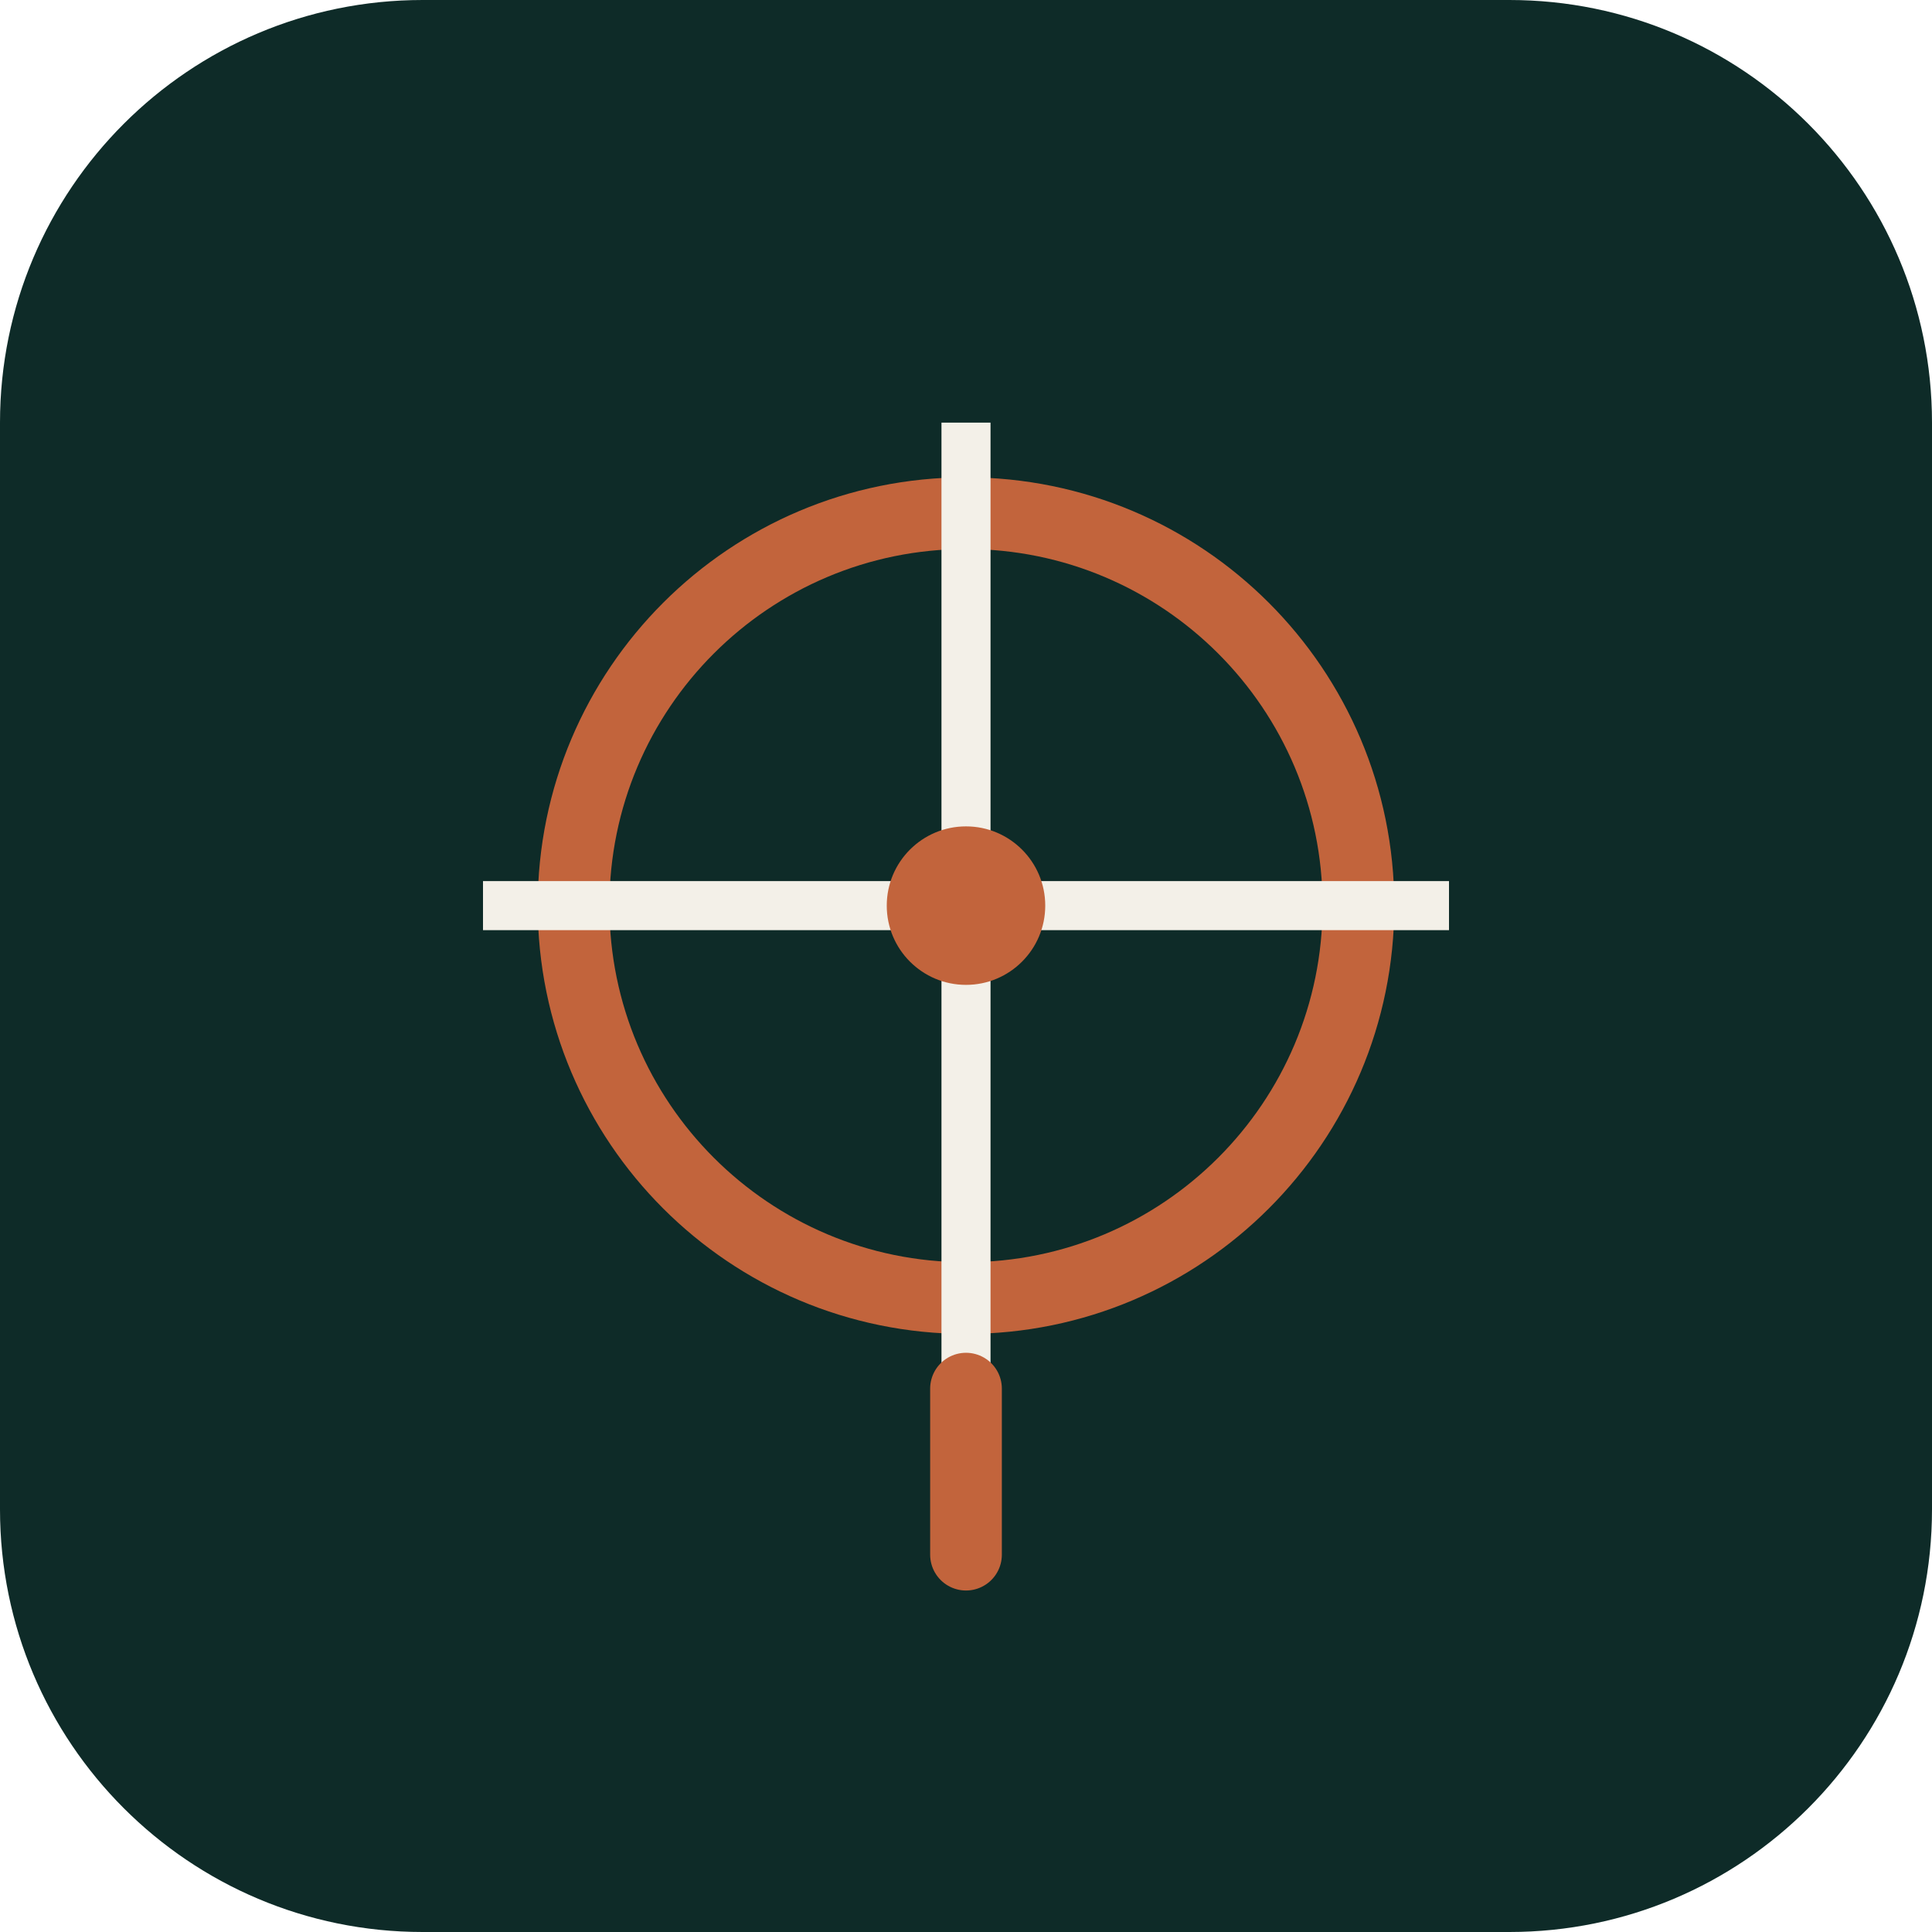
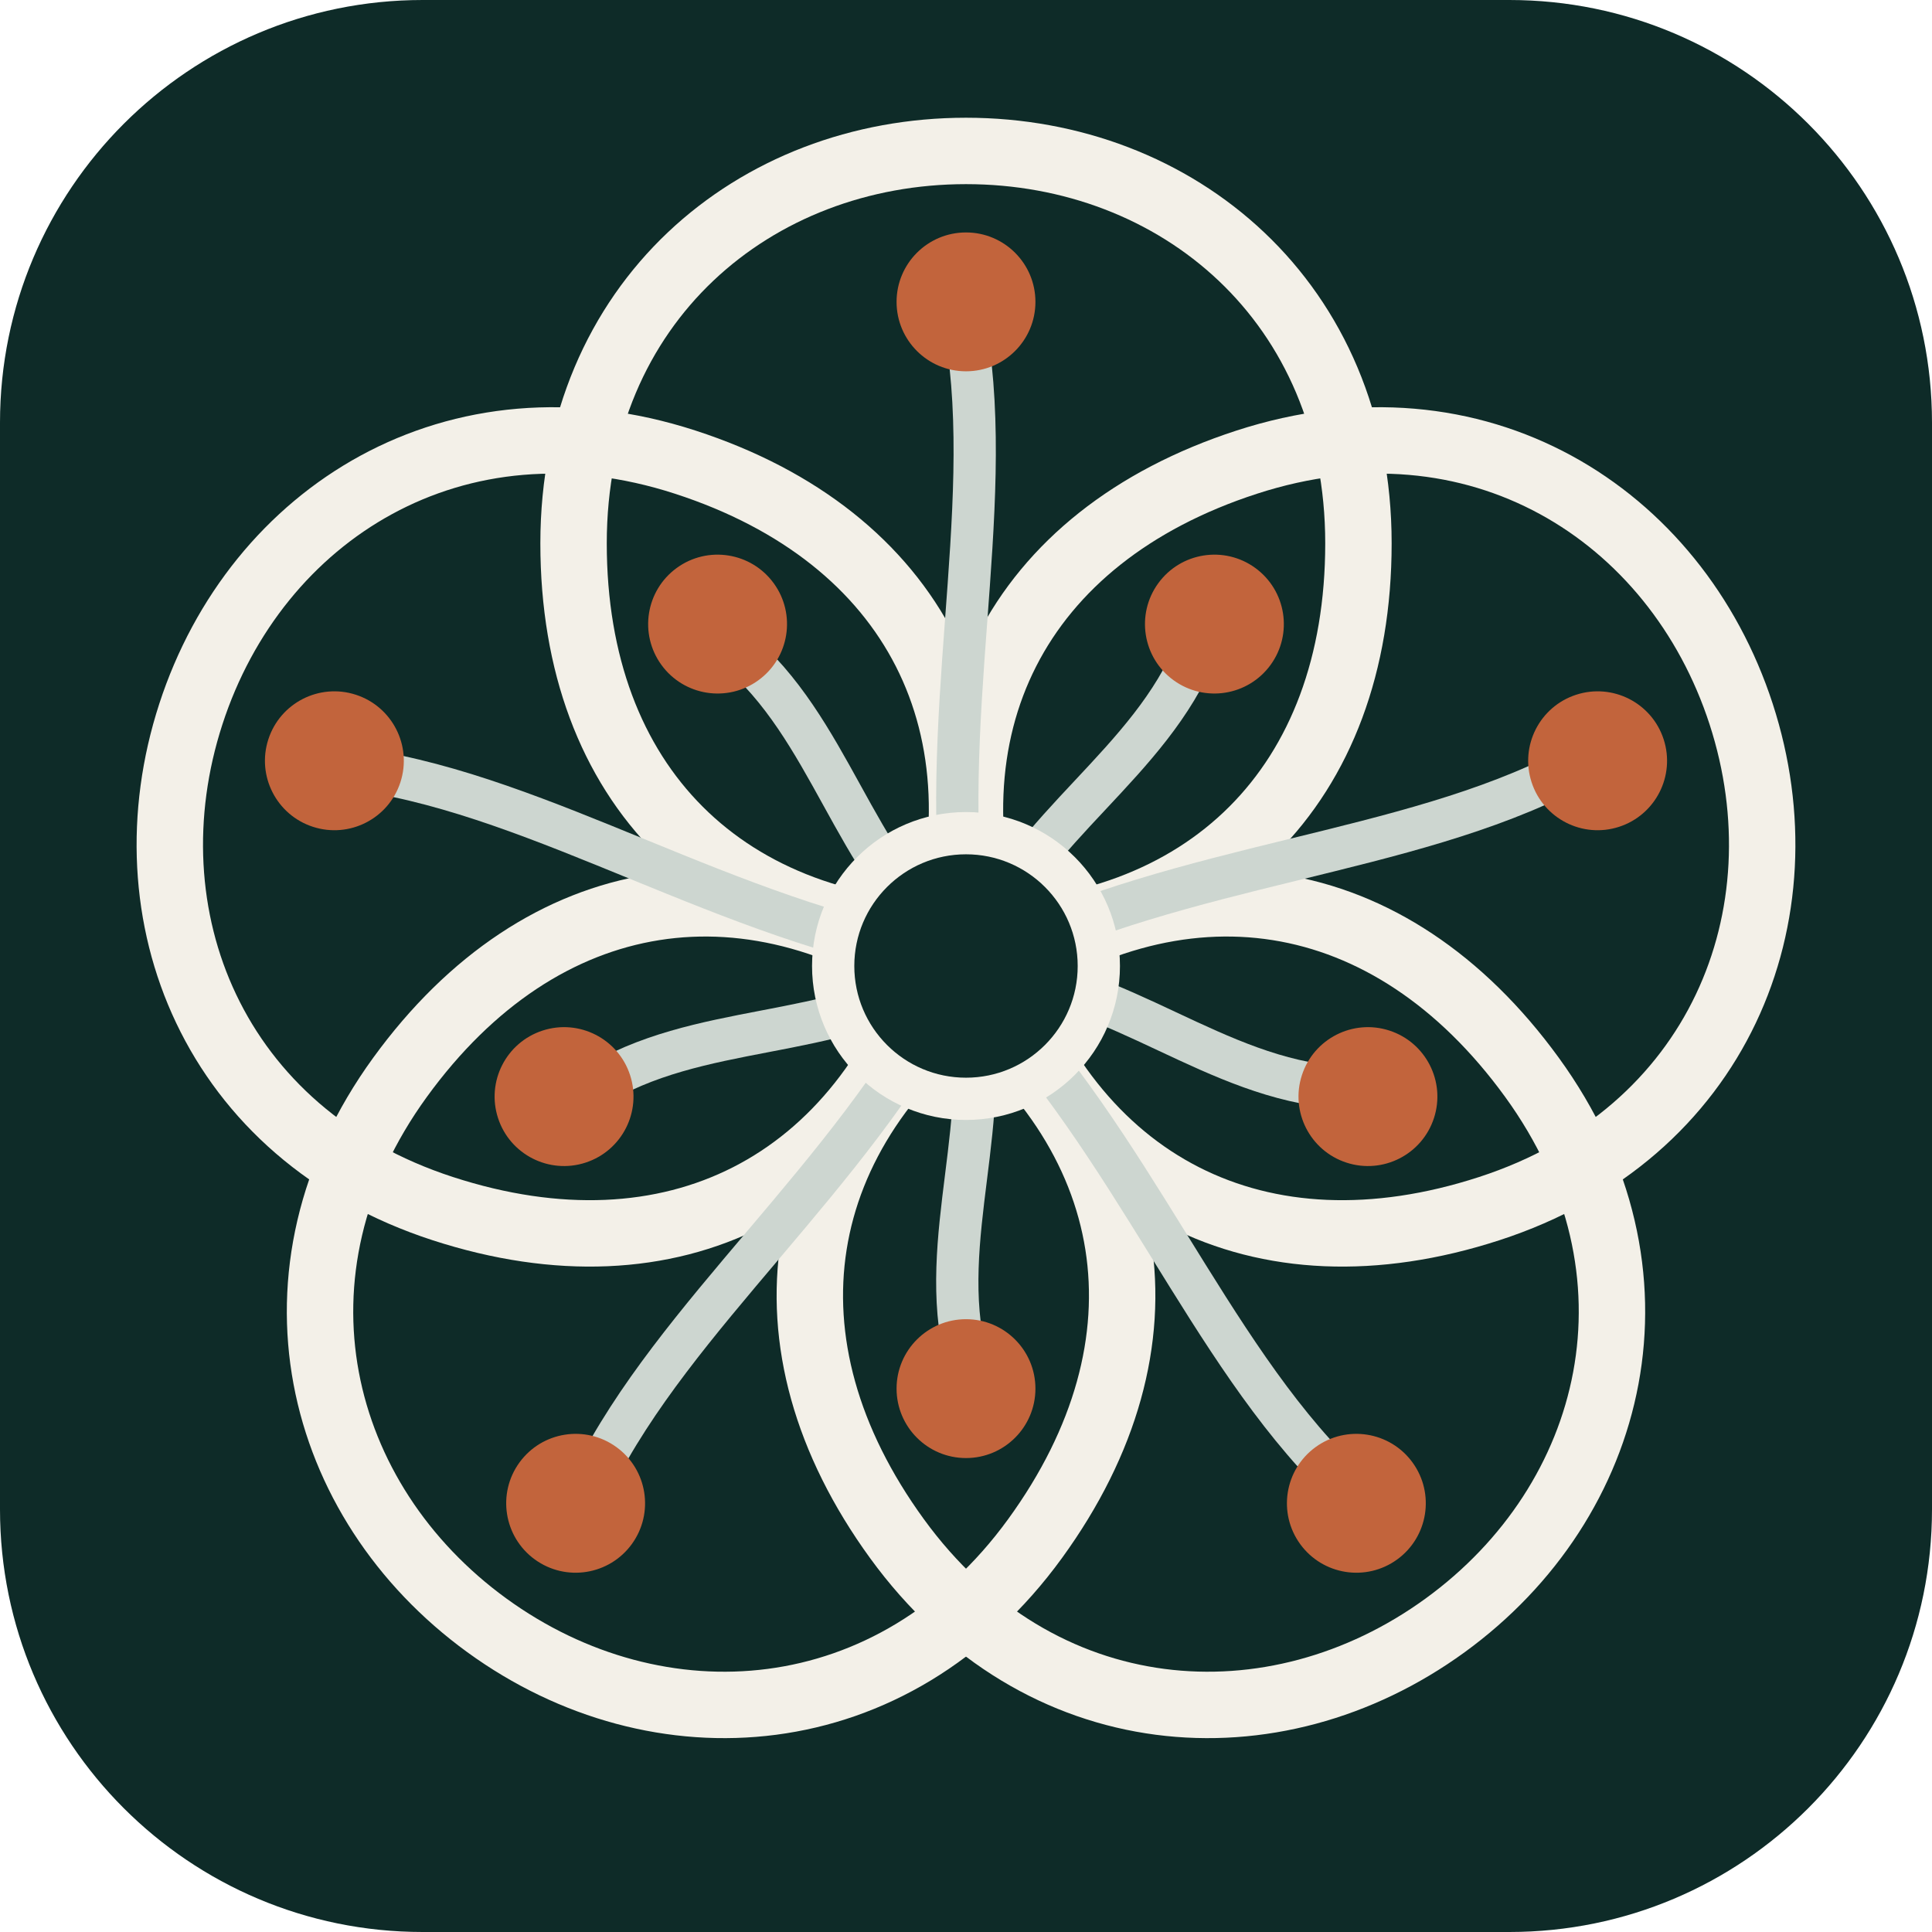
- <svg xmlns="http://www.w3.org/2000/svg" viewBox="0 0 512 512" width="512" height="512">
-   <rect width="512" height="512" rx="112" fill="#0e2b28" />
-   <circle cx="256" cy="240" r="104" fill="none" stroke="#c2643c" stroke-width="19" />
-   <path d="M256 112v256M128 240h256" stroke="#f3f0e8" stroke-width="13" />
-   <circle cx="256" cy="240" r="21" fill="#c2643c" />
-   <path d="M256 368v44" stroke="#c2643c" stroke-width="19" stroke-linecap="round" />
+ <svg xmlns="http://www.w3.org/2000/svg" viewBox="0 0 64 64" width="512" height="512">
+   <rect width="64" height="64" rx="14" fill="#0e2b28" />
+   <g fill="none" stroke="#f3f0e8" stroke-width="2.2" stroke-linejoin="round">
+     <path d="M32 31C24 31 19 26 19 18C19 10 25 5 32 5C39 5 45 10 45 18C45 26 40 31 32 31Z" />
+     <path d="M32 31C24 31 19 26 19 18C19 10 25 5 32 5C39 5 45 10 45 18C45 26 40 31 32 31Z" transform="rotate(72 32 32)" />
+     <path d="M32 31C24 31 19 26 19 18C19 10 25 5 32 5C39 5 45 10 45 18C45 26 40 31 32 31Z" transform="rotate(144 32 32)" />
+     <path d="M32 31C24 31 19 26 19 18C19 10 25 5 32 5C39 5 45 10 45 18C45 26 40 31 32 31Z" transform="rotate(216 32 32)" />
+     <path d="M32 31C24 31 19 26 19 18C19 10 25 5 32 5C39 5 45 10 45 18C45 26 40 31 32 31Z" transform="rotate(288 32 32)" />
+   </g>
+   <g stroke="#cdd6d0" stroke-width="1.4" stroke-linecap="round" fill="none">
+     <path d="M32 31C31 24 33 17 32 11" />
+     <path d="M32 31C31 27 33 23 32 19" transform="rotate(36 32 32)" />
+     <path d="M32 31C31 24 33 17 32 11" transform="rotate(72 32 32)" />
+     <path d="M32 31C31 27 33 23 32 19" transform="rotate(108 32 32)" />
+     <path d="M32 31C31 24 33 17 32 11" transform="rotate(144 32 32)" />
+     <path d="M32 31C31 27 33 23 32 19" transform="rotate(180 32 32)" />
+     <path d="M32 31C31 24 33 17 32 11" transform="rotate(216 32 32)" />
+     <path d="M32 31C31 27 33 23 32 19" transform="rotate(252 32 32)" />
+     <path d="M32 31C31 24 33 17 32 11" transform="rotate(288 32 32)" />
+     <path d="M32 31C31 27 33 23 32 19" transform="rotate(324 32 32)" />
+   </g>
+   <g fill="#c2643c">
+     <circle cx="32" cy="10" r="2.3" />
+     <circle cx="32" cy="18" r="2.3" transform="rotate(36 32 32)" />
+     <circle cx="32" cy="10" r="2.3" transform="rotate(72 32 32)" />
+     <circle cx="32" cy="18" r="2.3" transform="rotate(108 32 32)" />
+     <circle cx="32" cy="10" r="2.3" transform="rotate(144 32 32)" />
+     <circle cx="32" cy="18" r="2.3" transform="rotate(180 32 32)" />
+     <circle cx="32" cy="10" r="2.3" transform="rotate(216 32 32)" />
+     <circle cx="32" cy="18" r="2.3" transform="rotate(252 32 32)" />
+     <circle cx="32" cy="10" r="2.3" transform="rotate(288 32 32)" />
+     <circle cx="32" cy="18" r="2.3" transform="rotate(324 32 32)" />
+   </g>
+   <circle cx="32" cy="32" r="4.4" fill="#0e2b28" stroke="#f3f0e8" stroke-width="1.4" />
</svg>
